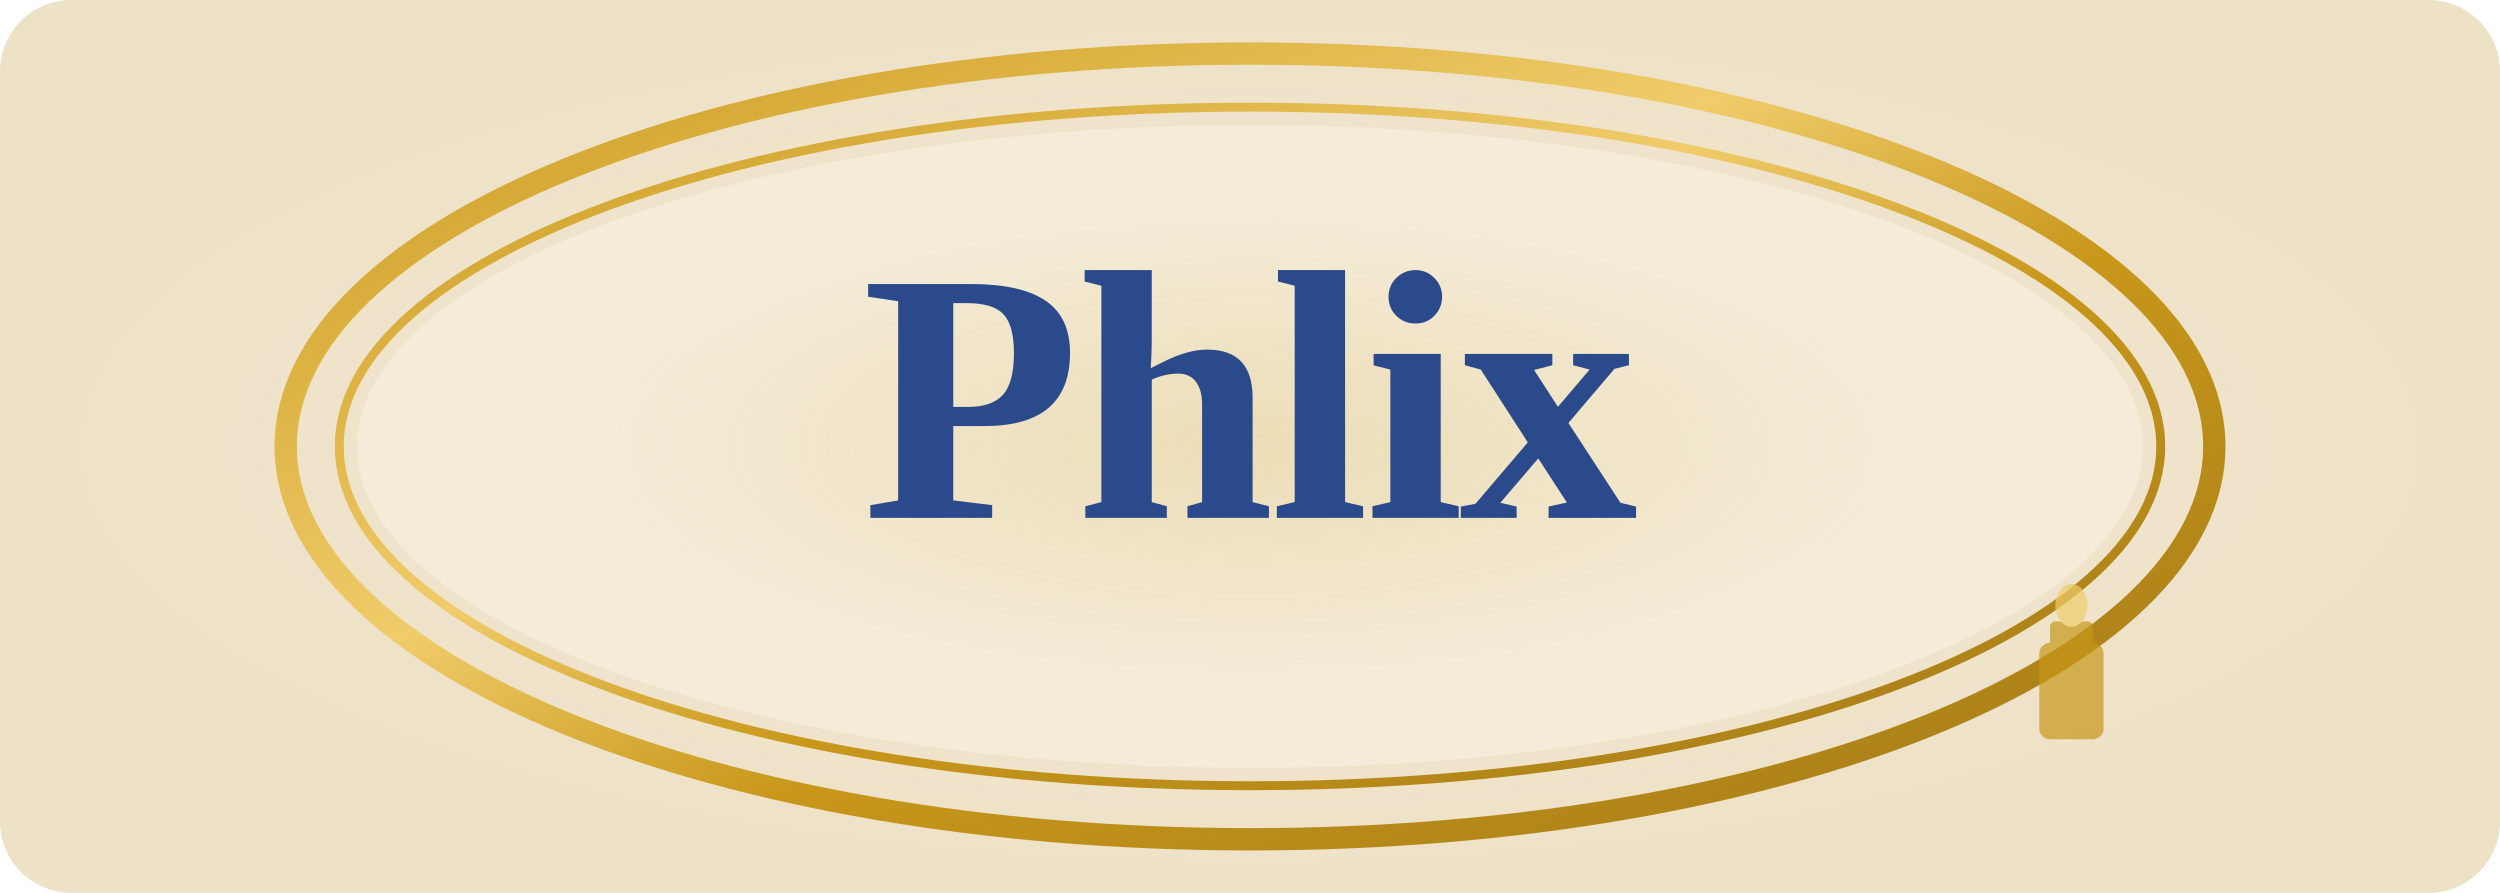
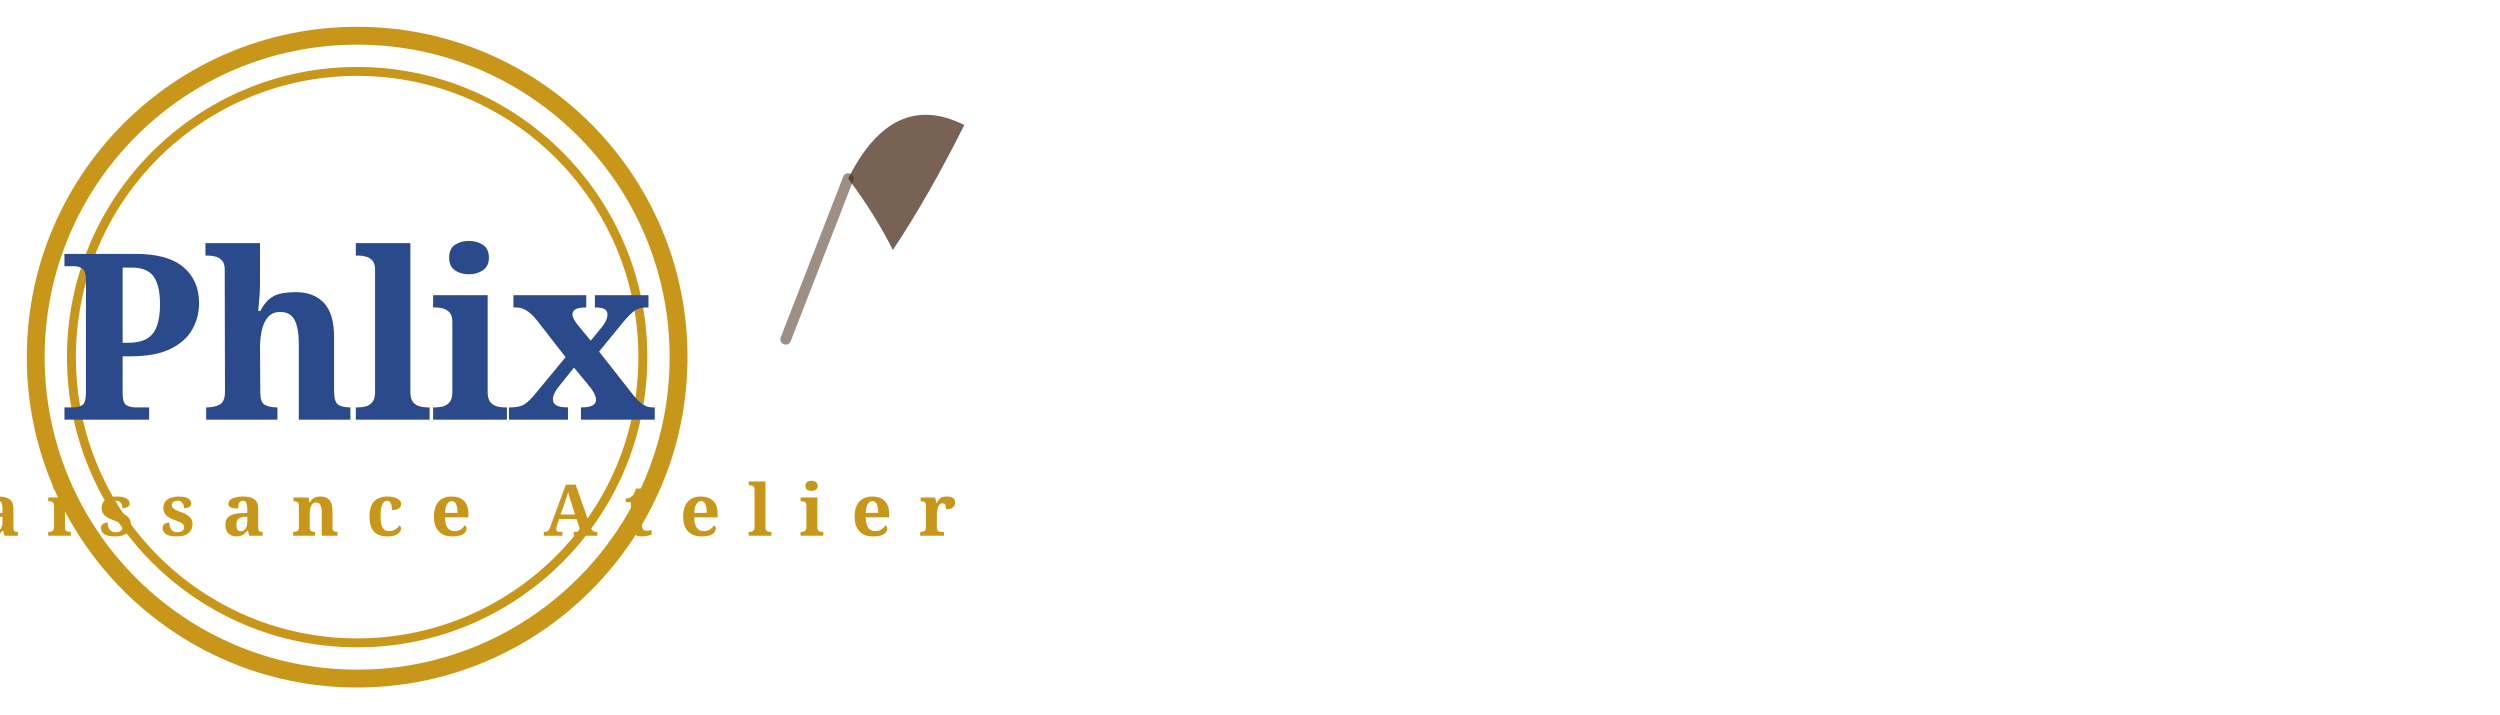
- <svg xmlns="http://www.w3.org/2000/svg" viewBox="0 0 280 100" role="img" aria-label="Phlix logo">
-   <defs>
-     <radialGradient id="parchmentGlow" cx="50%" cy="50%" r="50%">
-       <stop offset="0%" stop-color="#F4ECD8" />
-       <stop offset="100%" stop-color="#EDE1C6" />
-     </radialGradient>
-     <linearGradient id="goldShimmer" x1="0%" y1="0%" x2="100%" y2="100%">
-       <stop offset="0%" stop-color="#C8971A" />
-       <stop offset="40%" stop-color="#F0CC6A" />
-       <stop offset="60%" stop-color="#C8971A" />
-       <stop offset="100%" stop-color="#A07818" />
-     </linearGradient>
-     <radialGradient id="candleBloom" cx="50%" cy="50%" r="50%">
-       <stop offset="0%" stop-color="rgba(200,151,26,0.18)" />
-       <stop offset="100%" stop-color="rgba(200,151,26,0)" />
-     </radialGradient>
-   </defs>
-   <rect x="0" y="0" width="280" height="100" fill="url(#parchmentGlow)" rx="8" />
-   <ellipse cx="140" cy="50" rx="108" ry="44" fill="none" stroke="url(#goldShimmer)" stroke-width="2.5" />
-   <ellipse cx="140" cy="50" rx="102" ry="38" fill="none" stroke="url(#goldShimmer)" stroke-width="1" />
-   <ellipse cx="140" cy="50" rx="100" ry="36" fill="#F4ECD8" />
-   <ellipse cx="140" cy="50" rx="72" ry="26" fill="url(#candleBloom)" />
-   <text x="140" y="58" text-anchor="middle" font-family="'Cormorant Garamond', 'Garamond', 'Times New Roman', serif" font-size="40" font-weight="600" letter-spacing="-0.5" fill="#2B4A8C">Phlix</text>
-   <g transform="translate(232, 72) scale(0.6)" fill="#C8971A" opacity="0.7">
-     <rect x="-6" y="0" width="12" height="18" rx="2" />
-     <rect x="-4" y="-4" width="8" height="6" rx="1" />
-     <ellipse cx="0" cy="-7" rx="3" ry="4" fill="#F0CC6A" />
-   </g>
+ <svg xmlns="http://www.w3.org/2000/svg" viewBox="0 0 280 80" fill="none">
+   <ellipse cx="40" cy="40" rx="36" ry="36" fill="none" stroke="#C8971A" stroke-width="2" />
+   <ellipse cx="40" cy="40" rx="32" ry="32" fill="none" stroke="#C8971A" stroke-width="1" />
+   <text x="40" y="47" text-anchor="middle" font-family="'Cormorant Garamond', Georgia, serif" font-size="26" font-weight="600" fill="#2B4A8C" letter-spacing="-0.5">Phlix</text>
+   <text x="40" y="60" text-anchor="middle" font-family="'Cormorant SC', Georgia, serif" font-size="8" font-weight="600" fill="#C8971A" letter-spacing="3" text-transform="uppercase">Renaissance Atelier</text>
+   <path d="M95 20 Q100 10 108 14 Q104 22 100 28 Q98 24 95 20Z" fill="#3D1F0A" opacity="0.7" />
+   <line x1="95" y1="20" x2="88" y2="38" stroke="#3D1F0A" stroke-width="1.2" stroke-linecap="round" opacity="0.5" />
</svg>
